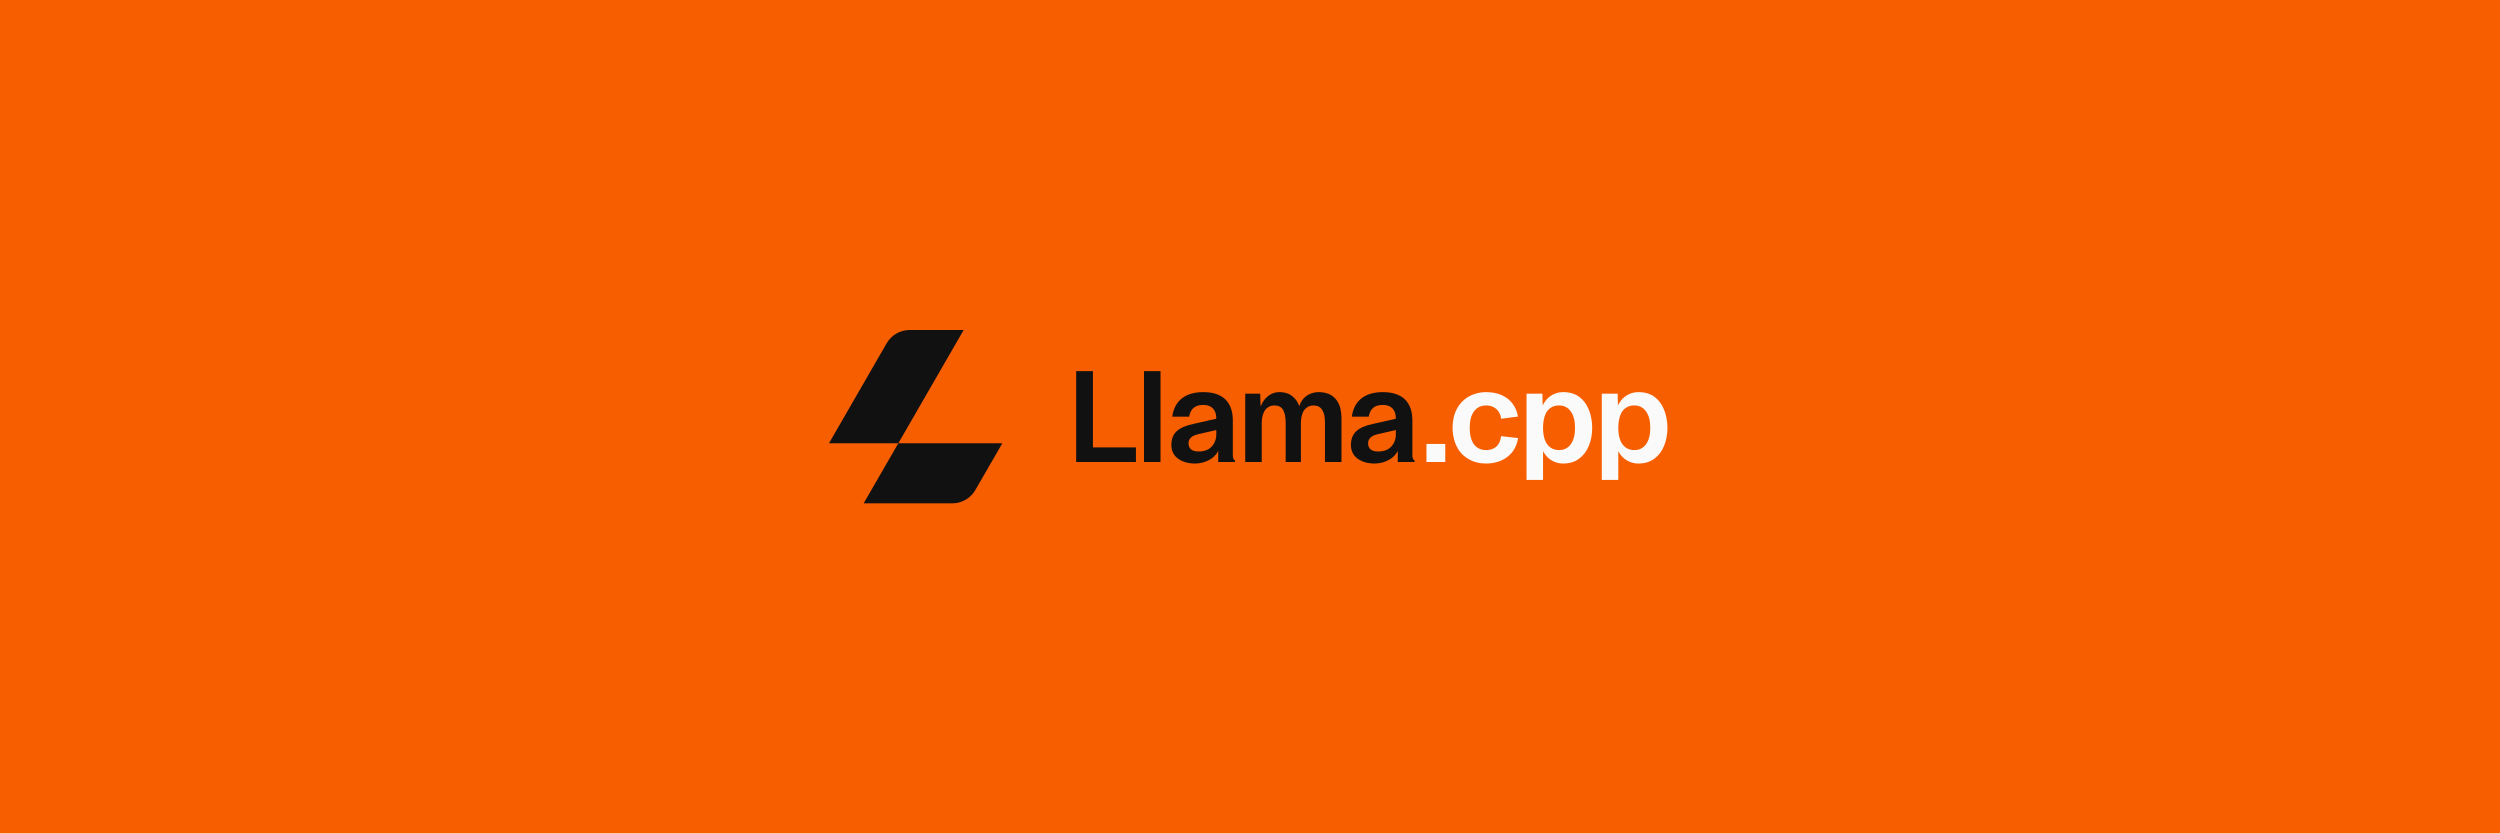
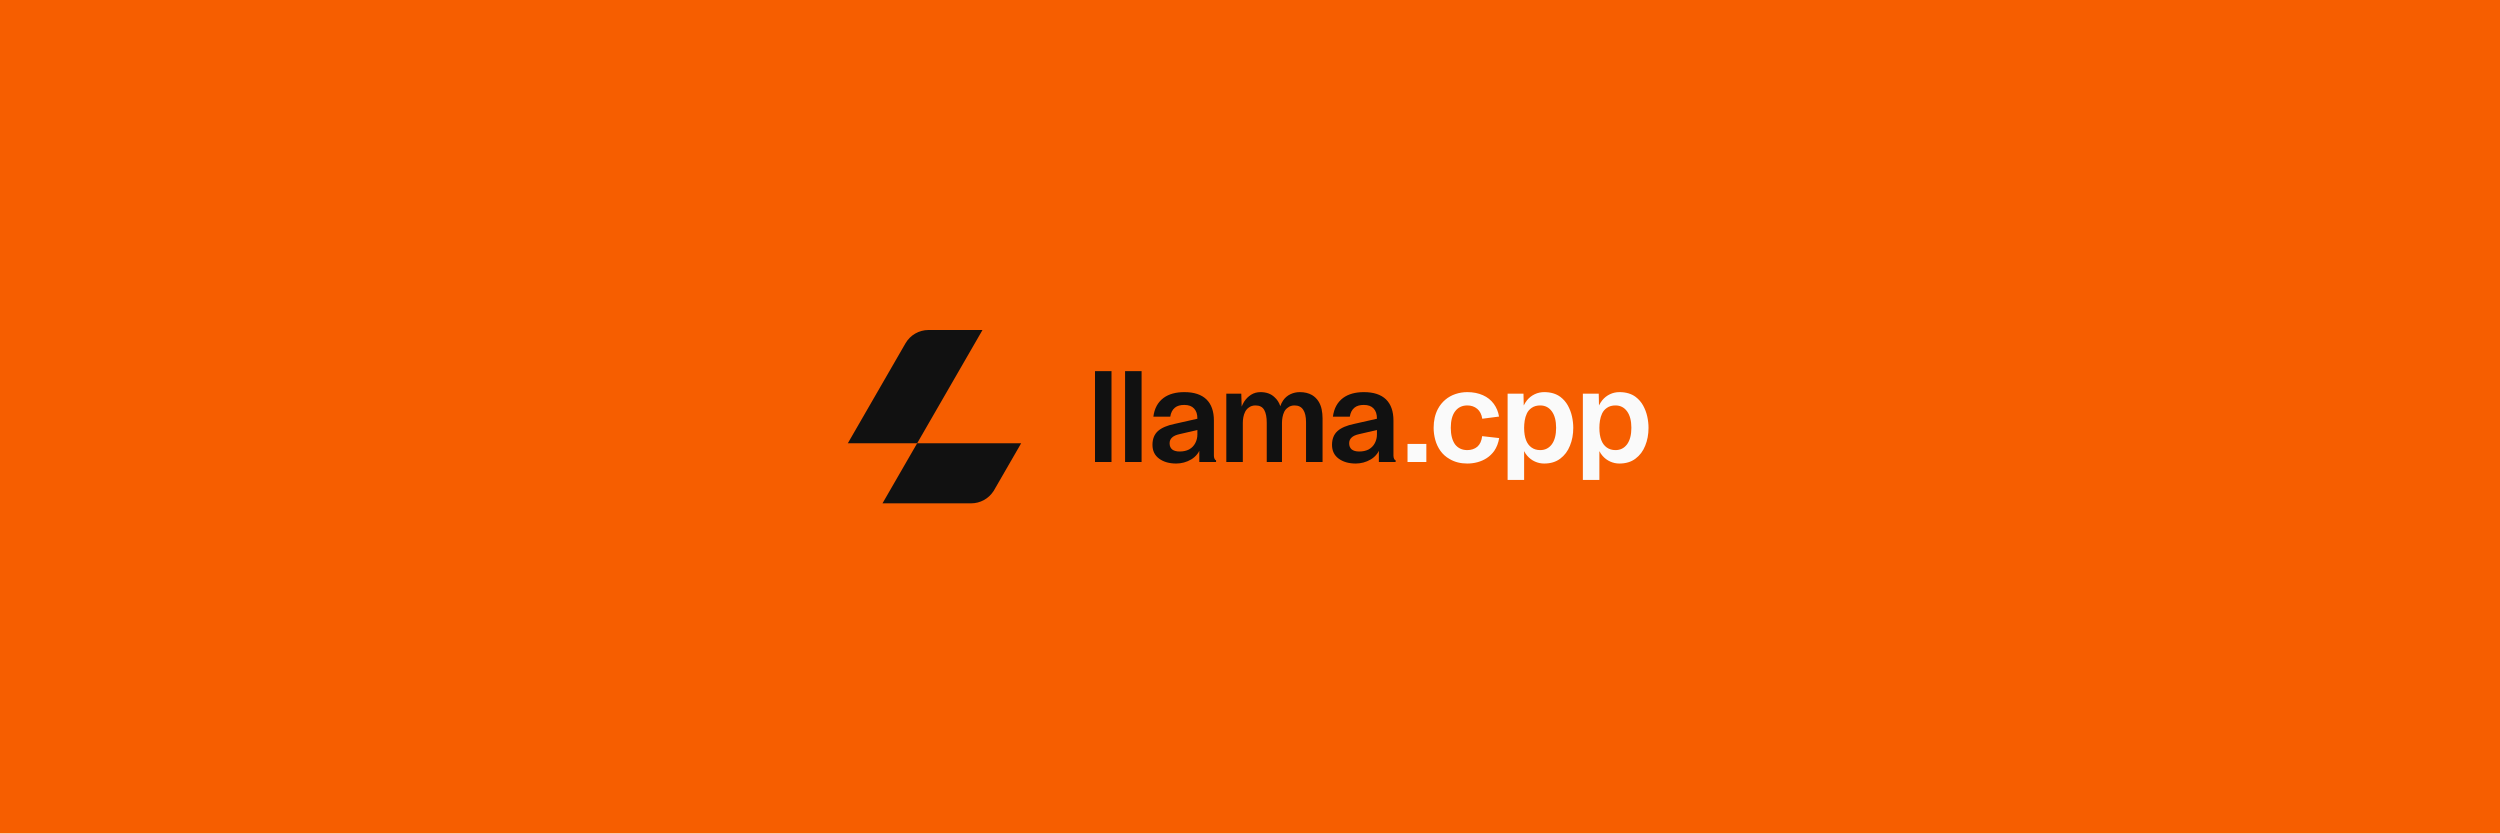
<svg xmlns="http://www.w3.org/2000/svg" width="7500" height="2500" viewBox="0 0 7500 2500" fill="none">
  <rect width="7500" height="2500" fill="#F65E00" />
-   <g transform="translate(2487.0 950.0)">
+   <g transform="translate(2543.5 950.0)">
    <path transform="translate(0 40) scale(0.866667)" d="M600 392L504.249 558L504.137 557.929C487.252 584.069 458.193 600 426.864 600H120L240 392H600Z" fill="#111111" />
    <path transform="translate(0 40) scale(0.866667)" d="M240 392H0L199.602 46.025C216.032 17.546 246.411 3.25756e-05 279.29 0H466.154L240 392Z" fill="#111111" />
-     <path d="M741.5 436V163.4H791.797V392.23H920.802V436ZM994.519 436H944.99V163.4H994.519ZM1098.568 440.607Q1066.7 440.607 1046.735 425.634Q1027.154 411.044 1027.154 384.552Q1027.154 358.059 1043.664 343.086Q1060.173 328.496 1093.96 321.585L1161.918 306.227Q1161.918 295.477 1159.423 288.182Q1156.927 280.887 1151.936 275.512Q1141.953 264.761 1122.756 264.761Q1104.711 264.761 1094.728 272.824Q1083.21 282.039 1080.522 300.084H1029.842Q1034.449 263.225 1060.557 243.644Q1084.362 226.367 1122.756 226.367Q1166.526 226.367 1189.178 248.252Q1211.447 270.136 1211.447 311.602V416.803Q1211.447 422.178 1213.367 426.401Q1215.286 430.625 1217.974 430.625V436H1167.677V402.213Q1165.374 407.588 1161.918 411.812Q1154.239 421.794 1143.681 428.129Q1133.123 434.464 1121.412 437.536Q1109.702 440.607 1098.568 440.607ZM1108.55 404.517Q1125.06 404.517 1136.962 398.374Q1149.248 391.463 1155.583 379.368Q1161.918 367.274 1161.918 353.452V340.014L1108.934 352.3Q1092.808 355.756 1085.897 362.667Q1078.603 369.194 1078.603 379.944Q1078.603 391.846 1086.281 398.374Q1094.344 404.517 1108.55 404.517ZM1248.69 436V230.974H1293.611L1294.763 269.752Q1297.834 262.074 1302.058 255.163Q1310.505 242.108 1322.983 234.238Q1335.461 226.367 1351.203 226.367Q1377.311 226.367 1393.052 241.341Q1405.339 252.091 1410.714 268.601Q1413.785 259.002 1419.161 251.323Q1427.607 239.037 1440.853 232.702Q1454.099 226.367 1469.073 226.367Q1490.574 226.367 1505.932 235.197Q1517.834 242.492 1524.937 253.627Q1532.04 264.761 1534.728 278.007Q1537.415 291.253 1537.415 304.307V436H1487.886V316.977Q1487.886 292.021 1479.44 279.351Q1470.993 266.297 1453.332 266.297Q1441.429 266.297 1433.366 272.824Q1426.072 277.815 1422.424 285.494Q1418.777 293.173 1417.241 301.812Q1415.705 310.45 1415.705 318.513V436H1370.016V318.513Q1370.016 293.173 1362.337 279.735Q1354.658 266.297 1336.229 266.297Q1324.326 266.297 1315.88 272.824Q1308.969 277.815 1305.129 285.494Q1301.29 293.173 1299.754 301.812Q1298.218 310.45 1298.218 318.513V436ZM1637.241 440.607Q1605.373 440.607 1585.408 425.634Q1565.827 411.044 1565.827 384.552Q1565.827 358.059 1582.337 343.086Q1598.846 328.496 1632.633 321.585L1700.591 306.227Q1700.591 295.477 1698.096 288.182Q1695.6 280.887 1690.609 275.512Q1680.626 264.761 1661.429 264.761Q1643.384 264.761 1633.401 272.824Q1621.883 282.039 1619.195 300.084H1568.515Q1573.122 263.225 1599.23 243.644Q1623.035 226.367 1661.429 226.367Q1705.199 226.367 1727.851 248.252Q1750.12 270.136 1750.12 311.602V416.803Q1750.12 422.178 1752.04 426.401Q1753.959 430.625 1756.647 430.625V436H1706.35V402.213Q1704.047 407.588 1700.591 411.812Q1692.912 421.794 1682.354 428.129Q1671.795 434.464 1660.085 437.536Q1648.375 440.607 1637.241 440.607ZM1647.223 404.517Q1663.733 404.517 1675.635 398.374Q1687.921 391.463 1694.256 379.368Q1700.591 367.274 1700.591 353.452V340.014L1647.607 352.3Q1631.481 355.756 1624.57 362.667Q1617.275 369.194 1617.275 379.944Q1617.275 391.846 1624.954 398.374Q1633.017 404.517 1647.223 404.517Z" fill="#111111" />
-     <path d="M1792.354 436V381.864H1848.794V436ZM1971.655 440.607Q1941.324 440.607 1918.671 427.169Q1901.778 417.571 1891.219 402.789Q1880.661 388.007 1875.67 369.962Q1870.678 351.916 1870.678 333.487Q1870.678 301.236 1883.348 277.047Q1892.179 260.538 1905.617 249.211Q1919.055 237.885 1936.141 232.126Q1953.226 226.367 1971.655 226.367Q1997.764 226.367 2018.497 235.581Q2038.462 244.412 2050.94 261.306Q2063.418 278.199 2066.874 299.7L2016.577 306.227Q2013.505 286.646 2001.603 276.663Q1989.317 266.297 1971.655 266.297Q1948.235 266.297 1934.797 284.342Q1922.127 301.62 1922.127 333.487Q1922.127 364.97 1934.797 383.016Q1948.235 400.293 1971.655 400.293Q1989.317 400.293 2001.603 390.311Q2013.889 379.56 2016.193 358.443L2067.257 364.203Q2063.802 386.087 2052.284 402.981Q2042.685 416.035 2030.015 424.29Q2017.345 432.545 2002.371 436.576Q1987.397 440.607 1971.655 440.607ZM2092.598 489.752V230.974H2140.207L2140.975 266.297Q2145.198 257.85 2150.957 250.555Q2160.556 239.037 2173.802 232.702Q2187.048 226.367 2202.406 226.367Q2231.585 226.367 2250.783 240.573Q2264.988 251.323 2273.435 266.681Q2281.882 282.039 2285.721 299.316Q2289.561 316.594 2289.561 333.487Q2289.561 363.051 2279.578 387.239Q2269.98 411.428 2250.399 426.017Q2231.201 440.607 2202.022 440.607Q2187.816 440.607 2174.57 434.656Q2161.324 428.705 2151.341 417.187Q2145.966 411.044 2142.126 403.365V489.752ZM2190.503 400.293Q2212.388 400.293 2225.442 382.632Q2238.112 364.97 2238.112 333.487Q2238.112 302.004 2225.442 284.342Q2212.388 266.297 2190.503 266.297Q2175.146 266.297 2164.779 273.592Q2155.181 280.119 2150.381 290.293Q2145.582 300.468 2143.854 311.794Q2142.126 323.121 2142.126 333.487Q2142.126 355.372 2147.886 370.346Q2153.261 384.552 2164.203 392.422Q2175.146 400.293 2190.503 400.293ZM2318.357 489.752V230.974H2365.966L2366.734 266.297Q2370.957 257.85 2376.716 250.555Q2386.315 239.037 2399.561 232.702Q2412.807 226.367 2428.165 226.367Q2457.344 226.367 2476.541 240.573Q2490.747 251.323 2499.194 266.681Q2507.641 282.039 2511.48 299.316Q2515.32 316.594 2515.32 333.487Q2515.32 363.051 2505.337 387.239Q2495.739 411.428 2476.157 426.017Q2456.96 440.607 2427.781 440.607Q2413.575 440.607 2400.329 434.656Q2387.083 428.705 2377.1 417.187Q2371.725 411.044 2367.885 403.365V489.752ZM2416.262 400.293Q2438.147 400.293 2451.201 382.632Q2463.871 364.97 2463.871 333.487Q2463.871 302.004 2451.201 284.342Q2438.147 266.297 2416.262 266.297Q2400.905 266.297 2390.538 273.592Q2380.939 280.119 2376.14 290.293Q2371.341 300.468 2369.613 311.794Q2367.885 323.121 2367.885 333.487Q2367.885 355.372 2373.645 370.346Q2379.02 384.552 2389.962 392.422Q2400.905 400.293 2416.262 400.293Z" fill="#FAFAFA" />
+     <path d="M791.029 436H741.5V163.4H791.029ZM881.255 436H831.727V163.4H881.255ZM985.304 440.607Q953.437 440.607 933.472 425.634Q913.891 411.044 913.891 384.552Q913.891 358.059 930.4 343.086Q946.91 328.496 980.697 321.585L1048.655 306.227Q1048.655 295.477 1046.159 288.182Q1043.664 280.887 1038.672 275.512Q1028.69 264.761 1009.493 264.761Q991.447 264.761 981.465 272.824Q969.946 282.039 967.259 300.084H916.578Q921.186 263.225 947.294 243.644Q971.098 226.367 1009.493 226.367Q1053.262 226.367 1075.915 248.252Q1098.184 270.136 1098.184 311.602V416.803Q1098.184 422.178 1100.103 426.401Q1102.023 430.625 1104.711 430.625V436H1054.414V402.213Q1052.11 407.588 1048.655 411.812Q1040.976 421.794 1030.418 428.129Q1019.859 434.464 1008.149 437.536Q996.439 440.607 985.304 440.607ZM995.287 404.517Q1011.796 404.517 1023.699 398.374Q1035.985 391.463 1042.32 379.368Q1048.655 367.274 1048.655 353.452V340.014L995.671 352.3Q979.545 355.756 972.634 362.667Q965.339 369.194 965.339 379.944Q965.339 391.846 973.018 398.374Q981.081 404.517 995.287 404.517ZM1135.426 436V230.974H1180.348L1181.499 269.752Q1184.571 262.074 1188.794 255.163Q1197.241 242.108 1209.719 234.238Q1222.197 226.367 1237.939 226.367Q1264.047 226.367 1279.789 241.341Q1292.075 252.091 1297.45 268.601Q1300.522 259.002 1305.897 251.323Q1314.344 239.037 1327.59 232.702Q1340.836 226.367 1355.81 226.367Q1377.311 226.367 1392.668 235.197Q1404.571 242.492 1411.674 253.627Q1418.777 264.761 1421.464 278.007Q1424.152 291.253 1424.152 304.307V436H1374.623V316.977Q1374.623 292.021 1366.176 279.351Q1357.73 266.297 1340.068 266.297Q1328.166 266.297 1320.103 272.824Q1312.808 277.815 1309.161 285.494Q1305.513 293.173 1303.977 301.812Q1302.442 310.45 1302.442 318.513V436H1256.752V318.513Q1256.752 293.173 1249.074 279.735Q1241.395 266.297 1222.965 266.297Q1211.063 266.297 1202.616 272.824Q1195.705 277.815 1191.866 285.494Q1188.026 293.173 1186.491 301.812Q1184.955 310.45 1184.955 318.513V436ZM1523.977 440.607Q1492.11 440.607 1472.145 425.634Q1452.564 411.044 1452.564 384.552Q1452.564 358.059 1469.073 343.086Q1485.583 328.496 1519.37 321.585L1587.328 306.227Q1587.328 295.477 1584.832 288.182Q1582.337 280.887 1577.345 275.512Q1567.363 264.761 1548.166 264.761Q1530.12 264.761 1520.138 272.824Q1508.619 282.039 1505.932 300.084H1455.251Q1459.859 263.225 1485.967 243.644Q1509.771 226.367 1548.166 226.367Q1591.935 226.367 1614.588 248.252Q1636.857 270.136 1636.857 311.602V416.803Q1636.857 422.178 1638.776 426.401Q1640.696 430.625 1643.384 430.625V436H1593.087V402.213Q1590.783 407.588 1587.328 411.812Q1579.649 421.794 1569.091 428.129Q1558.532 434.464 1546.822 437.536Q1535.112 440.607 1523.977 440.607ZM1533.96 404.517Q1550.469 404.517 1562.372 398.374Q1574.658 391.463 1580.993 379.368Q1587.328 367.274 1587.328 353.452V340.014L1534.344 352.3Q1518.218 355.756 1511.307 362.667Q1504.012 369.194 1504.012 379.944Q1504.012 391.846 1511.691 398.374Q1519.754 404.517 1533.96 404.517Z" fill="#111111" />
+     <path d="M1679.09 436V381.864H1735.53V436ZM1858.392 440.607Q1828.061 440.607 1805.408 427.169Q1788.514 417.571 1777.956 402.789Q1767.397 388.007 1762.406 369.962Q1757.415 351.916 1757.415 333.487Q1757.415 301.236 1770.085 277.047Q1778.916 260.538 1792.354 249.211Q1805.792 237.885 1822.877 232.126Q1839.963 226.367 1858.392 226.367Q1884.5 226.367 1905.233 235.581Q1925.198 244.412 1937.676 261.306Q1950.155 278.199 1953.61 299.7L1903.314 306.227Q1900.242 286.646 1888.34 276.663Q1876.054 266.297 1858.392 266.297Q1834.972 266.297 1821.534 284.342Q1808.863 301.62 1808.863 333.487Q1808.863 364.97 1821.534 383.016Q1834.972 400.293 1858.392 400.293Q1876.054 400.293 1888.34 390.311Q1900.626 379.56 1902.93 358.443L1953.994 364.203Q1950.539 386.087 1939.02 402.981Q1929.422 416.035 1916.752 424.29Q1904.081 432.545 1889.108 436.576Q1874.134 440.607 1858.392 440.607ZM1979.334 489.752V230.974H2026.943L2027.711 266.297Q2031.935 257.85 2037.694 250.555Q2047.292 239.037 2060.538 232.702Q2073.785 226.367 2089.142 226.367Q2118.322 226.367 2137.519 240.573Q2151.725 251.323 2160.172 266.681Q2168.619 282.039 2172.458 299.316Q2176.297 316.594 2176.297 333.487Q2176.297 363.051 2166.315 387.239Q2156.716 411.428 2137.135 426.017Q2117.938 440.607 2088.758 440.607Q2074.552 440.607 2061.306 434.656Q2048.06 428.705 2038.078 417.187Q2032.703 411.044 2028.863 403.365V489.752ZM2077.24 400.293Q2099.125 400.293 2112.179 382.632Q2124.849 364.97 2124.849 333.487Q2124.849 302.004 2112.179 284.342Q2099.125 266.297 2077.24 266.297Q2061.882 266.297 2051.516 273.592Q2041.917 280.119 2037.118 290.293Q2032.319 300.468 2030.591 311.794Q2028.863 323.121 2028.863 333.487Q2028.863 355.372 2034.622 370.346Q2039.997 384.552 2050.94 392.422Q2061.882 400.293 2077.24 400.293ZM2205.093 489.752V230.974H2252.702L2253.47 266.297Q2257.694 257.85 2263.453 250.555Q2273.051 239.037 2286.297 232.702Q2299.543 226.367 2314.901 226.367Q2344.081 226.367 2363.278 240.573Q2377.484 251.323 2385.931 266.681Q2394.377 282.039 2398.217 299.316Q2402.056 316.594 2402.056 333.487Q2402.056 363.051 2392.074 387.239Q2382.475 411.428 2362.894 426.017Q2343.697 440.607 2314.517 440.607Q2300.311 440.607 2287.065 434.656Q2273.819 428.705 2263.837 417.187Q2258.461 411.044 2254.622 403.365V489.752ZM2302.999 400.293Q2324.884 400.293 2337.938 382.632Q2350.608 364.97 2350.608 333.487Q2350.608 302.004 2337.938 284.342Q2324.884 266.297 2302.999 266.297Q2287.641 266.297 2277.275 273.592Q2267.676 280.119 2262.877 290.293Q2258.077 300.468 2256.35 311.794Q2254.622 323.121 2254.622 333.487Q2254.622 355.372 2260.381 370.346Q2265.756 384.552 2276.699 392.422Q2287.641 400.293 2302.999 400.293Z" fill="#FAFAFA" />
  </g>
</svg>
